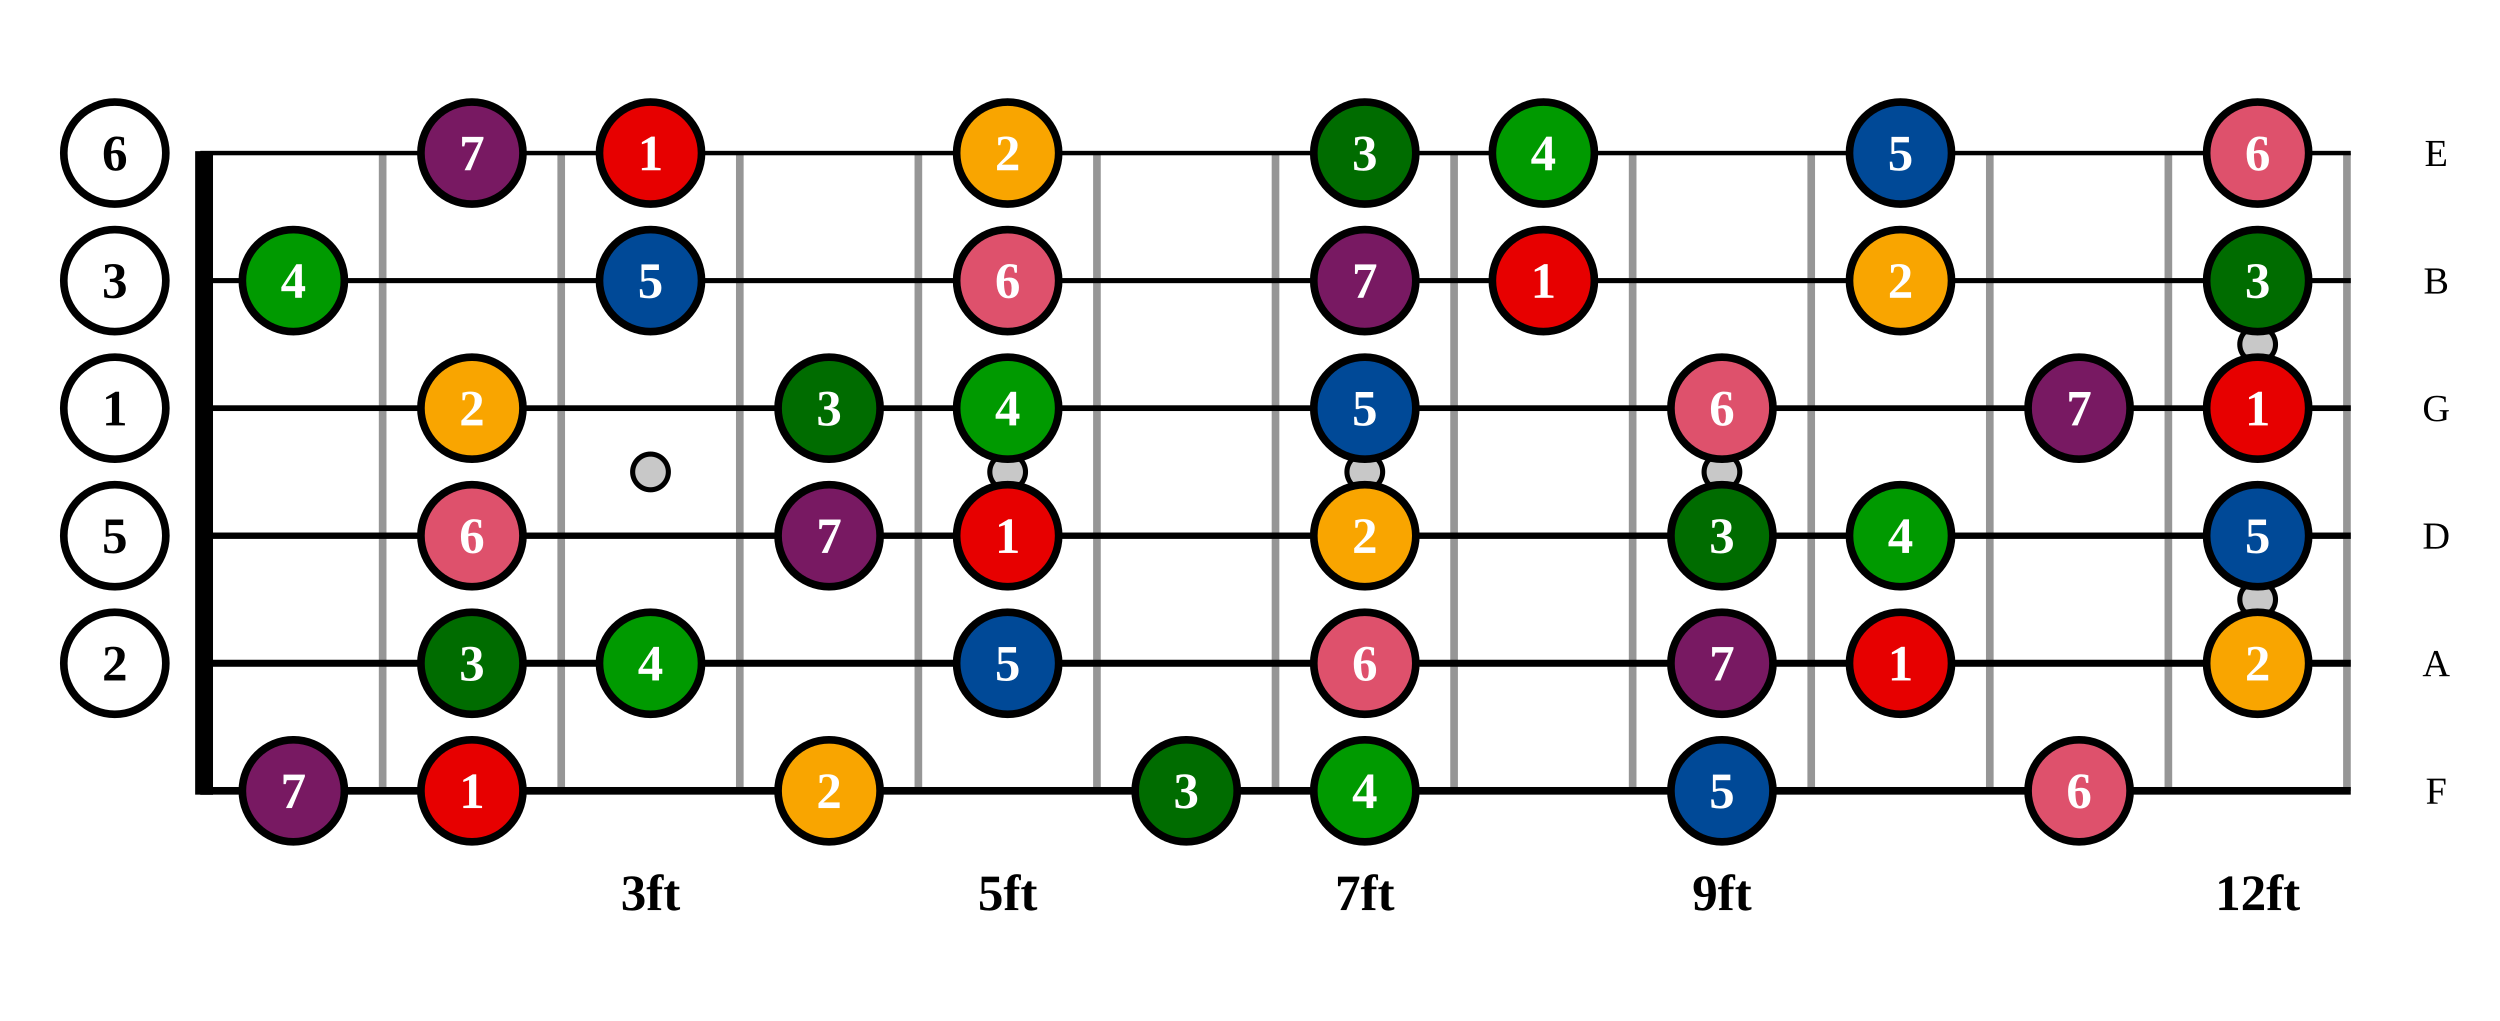
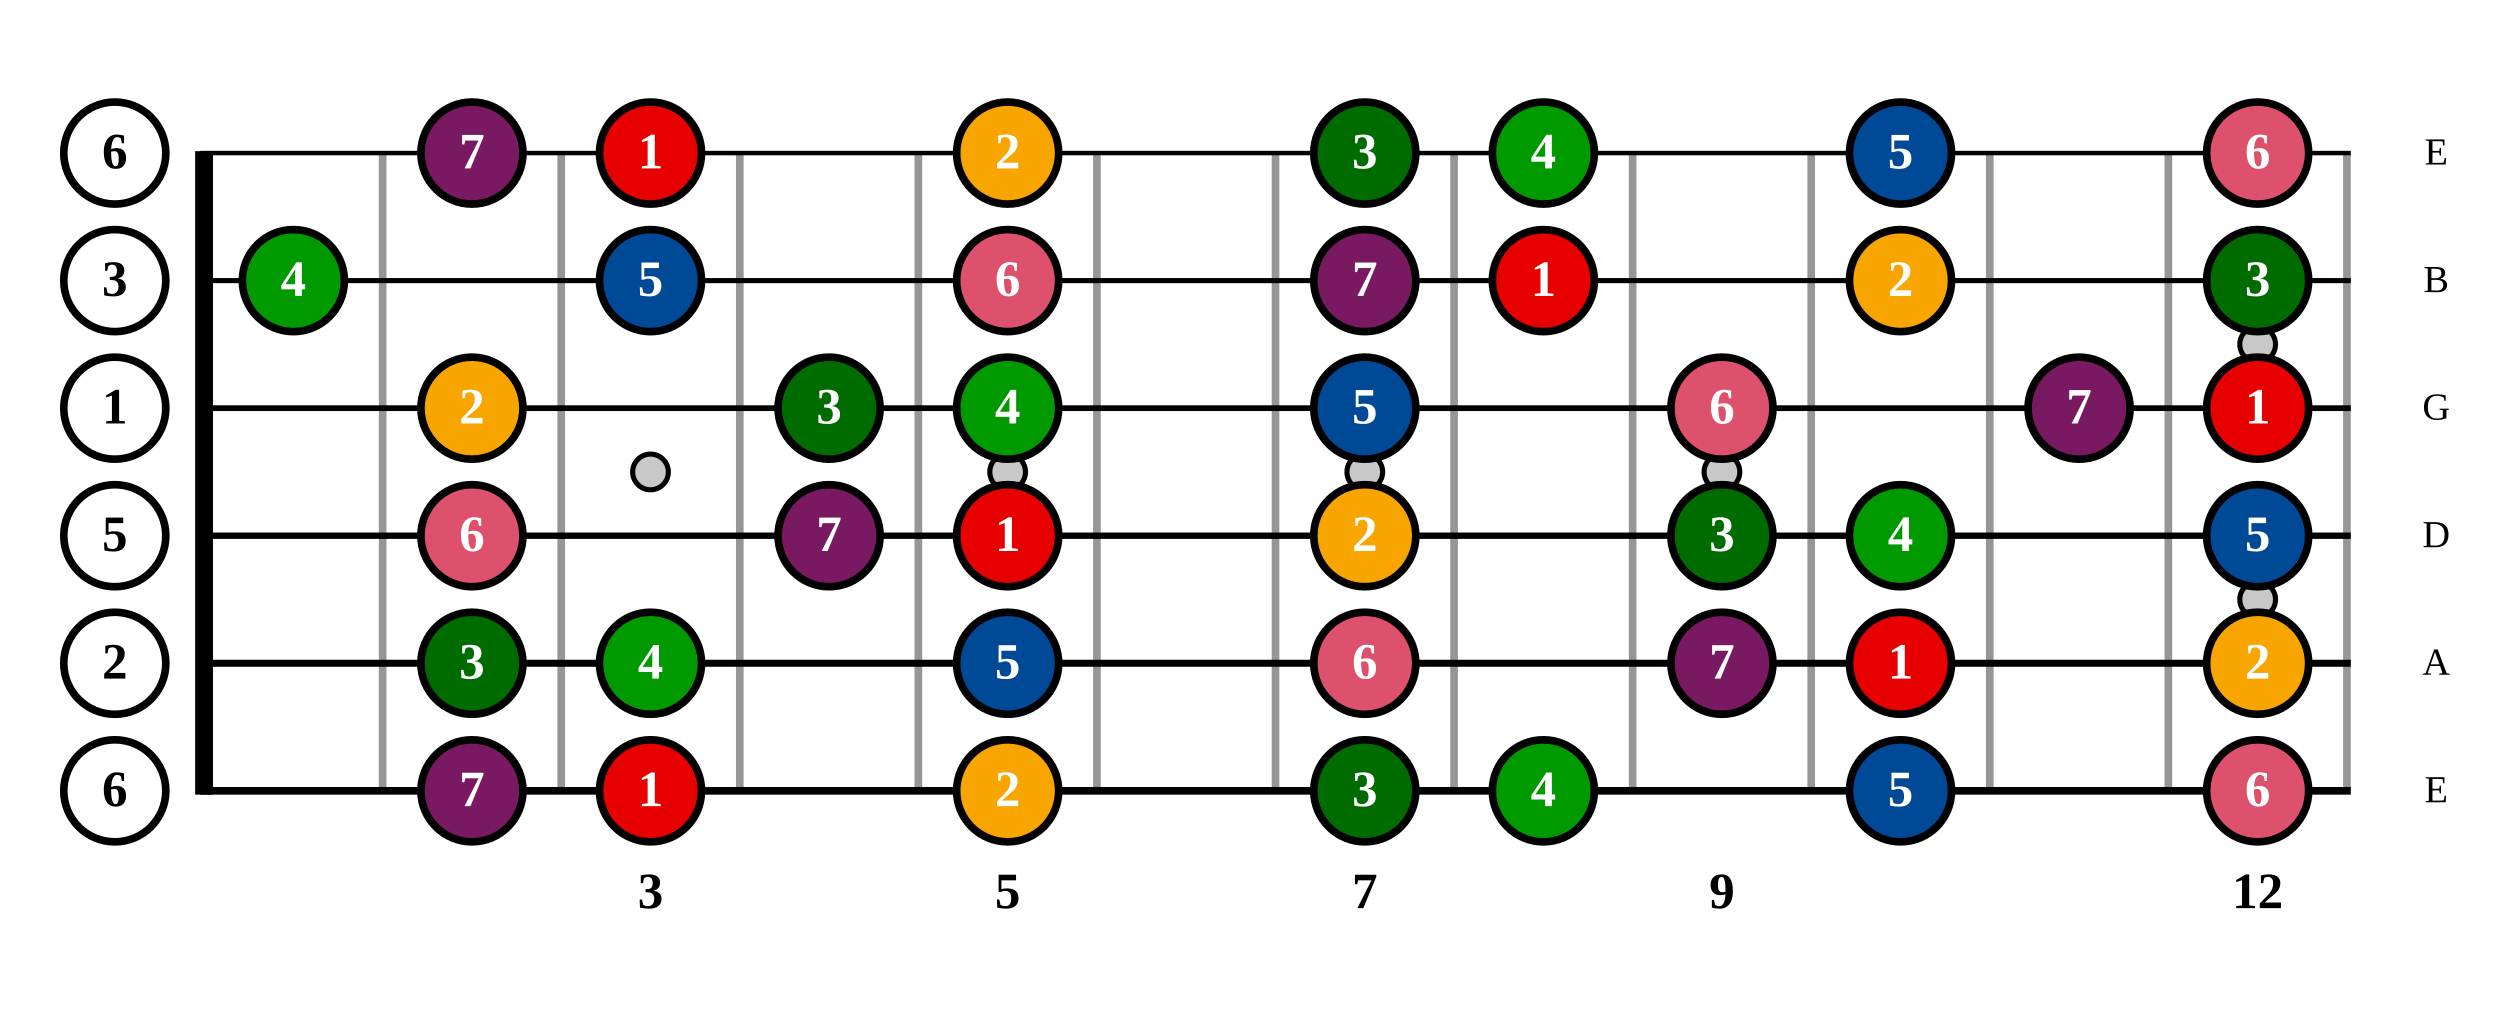
<svg xmlns="http://www.w3.org/2000/svg" baseProfile="tiny" height="400" version="1.2" width="980">
  <defs />
  <line stroke="rgb(0,0,0)" stroke-width="7" x1="80" x2="80" y1="59.25" y2="311.5" />
  <circle cx="255.0" cy="185.0" fill="rgb(200,200,200)" r="7" stroke="rgb(0,0,0)" stroke-width="2" />
  <circle cx="395.0" cy="185.0" fill="rgb(200,200,200)" r="7" stroke="rgb(0,0,0)" stroke-width="2" />
  <circle cx="535.0" cy="185.0" fill="rgb(200,200,200)" r="7" stroke="rgb(0,0,0)" stroke-width="2" />
  <circle cx="675.0" cy="185.0" fill="rgb(200,200,200)" r="7" stroke="rgb(0,0,0)" stroke-width="2" />
  <circle cx="885.0" cy="135.0" fill="rgb(200,200,200)" r="7" stroke="rgb(0,0,0)" stroke-width="2" />
  <circle cx="885.0" cy="235.0" fill="rgb(200,200,200)" r="7" stroke="rgb(0,0,0)" stroke-width="2" />
  <line stroke="rgb(150,150,150)" stroke-width="3" x1="150" x2="150" y1="60" y2="310" />
  <line stroke="rgb(150,150,150)" stroke-width="3" x1="220" x2="220" y1="60" y2="310" />
  <line stroke="rgb(150,150,150)" stroke-width="3" x1="290" x2="290" y1="60" y2="310" />
  <line stroke="rgb(150,150,150)" stroke-width="3" x1="360" x2="360" y1="60" y2="310" />
  <line stroke="rgb(150,150,150)" stroke-width="3" x1="430" x2="430" y1="60" y2="310" />
  <line stroke="rgb(150,150,150)" stroke-width="3" x1="500" x2="500" y1="60" y2="310" />
  <line stroke="rgb(150,150,150)" stroke-width="3" x1="570" x2="570" y1="60" y2="310" />
  <line stroke="rgb(150,150,150)" stroke-width="3" x1="640" x2="640" y1="60" y2="310" />
  <line stroke="rgb(150,150,150)" stroke-width="3" x1="710" x2="710" y1="60" y2="310" />
  <line stroke="rgb(150,150,150)" stroke-width="3" x1="780" x2="780" y1="60" y2="310" />
  <line stroke="rgb(150,150,150)" stroke-width="3" x1="850" x2="850" y1="60" y2="310" />
  <line stroke="rgb(150,150,150)" stroke-width="3" x1="920" x2="920" y1="60" y2="310" />
  <line stroke="rgb(0,0,0)" stroke-width="1.75" x1="78.5" x2="921.5" y1="60" y2="60" />
  <line stroke="rgb(0,0,0)" stroke-width="2.0" x1="78.5" x2="921.5" y1="110" y2="110" />
  <line stroke="rgb(0,0,0)" stroke-width="2.25" x1="78.5" x2="921.5" y1="160" y2="160" />
  <line stroke="rgb(0,0,0)" stroke-width="2.5" x1="78.5" x2="921.5" y1="210" y2="210" />
  <line stroke="rgb(0,0,0)" stroke-width="2.75" x1="78.5" x2="921.5" y1="260" y2="260" />
  <line stroke="rgb(0,0,0)" stroke-width="3.0" x1="78.5" x2="921.5" y1="310" y2="310" />
-   <text font-size="20" font-weight="bold" style="text-anchor:middle;dominant-baseline:central" x="255.0" y="350">3ft</text>
-   <text font-size="20" font-weight="bold" style="text-anchor:middle;dominant-baseline:central" x="395.0" y="350">5ft</text>
-   <text font-size="20" font-weight="bold" style="text-anchor:middle;dominant-baseline:central" x="535.0" y="350">7ft</text>
-   <text font-size="20" font-weight="bold" style="text-anchor:middle;dominant-baseline:central" x="675.0" y="350">9ft</text>
-   <text font-size="20" font-weight="bold" style="text-anchor:middle;dominant-baseline:central" x="885.0" y="350">12ft</text>
-   <text font-size="15" font-weight="normal" style="text-anchor:middle;dominant-baseline:central" x="955.0" y="60">E</text>
-   <text font-size="15" font-weight="normal" style="text-anchor:middle;dominant-baseline:central" x="955.0" y="110">B</text>
-   <text font-size="15" font-weight="normal" style="text-anchor:middle;dominant-baseline:central" x="955.0" y="160">G</text>
-   <text font-size="15" font-weight="normal" style="text-anchor:middle;dominant-baseline:central" x="955.0" y="210">D</text>
-   <text font-size="15" font-weight="normal" style="text-anchor:middle;dominant-baseline:central" x="955.0" y="260">A</text>
-   <text font-size="15" font-weight="normal" style="text-anchor:middle;dominant-baseline:central" x="955.0" y="310">F</text>
+   <text dy="0.3em" font-size="20" font-weight="bold" style="text-anchor:middle" x="255.0" y="350">3</text>
+   <text dy="0.3em" font-size="20" font-weight="bold" style="text-anchor:middle" x="395.0" y="350">5</text>
+   <text dy="0.3em" font-size="20" font-weight="bold" style="text-anchor:middle" x="535.0" y="350">7</text>
+   <text dy="0.3em" font-size="20" font-weight="bold" style="text-anchor:middle" x="675.0" y="350">9</text>
+   <text dy="0.3em" font-size="20" font-weight="bold" style="text-anchor:middle" x="885.0" y="350">12</text>
+   <text dy="0.3em" font-size="15" font-weight="normal" style="text-anchor:middle" x="955.0" y="60">E</text>
+   <text dy="0.3em" font-size="15" font-weight="normal" style="text-anchor:middle" x="955.0" y="110">B</text>
+   <text dy="0.3em" font-size="15" font-weight="normal" style="text-anchor:middle" x="955.0" y="160">G</text>
+   <text dy="0.3em" font-size="15" font-weight="normal" style="text-anchor:middle" x="955.0" y="210">D</text>
+   <text dy="0.3em" font-size="15" font-weight="normal" style="text-anchor:middle" x="955.0" y="260">A</text>
+   <text dy="0.3em" font-size="15" font-weight="normal" style="text-anchor:middle" x="955.0" y="310">E</text>
  <circle cx="255.0" cy="60" fill="rgb(231, 0, 0)" r="20" stroke="rgb(0,0,0)" stroke-width="3" />
-   <text fill="rgb(255,255,255)" font-size="20" font-weight="bold" style="text-anchor:middle;dominant-baseline:central" x="255.0" y="60">1</text>
+   <text dy="0.3em" fill="rgb(255,255,255)" font-size="20" font-weight="bold" style="text-anchor:middle" x="255.0" y="60">1</text>
  <circle cx="395.0" cy="60" fill="rgb(249, 165, 0)" r="20" stroke="rgb(0,0,0)" stroke-width="3" />
-   <text fill="rgb(255,255,255)" font-size="20" font-weight="bold" style="text-anchor:middle;dominant-baseline:central" x="395.0" y="60">2</text>
+   <text dy="0.3em" fill="rgb(255,255,255)" font-size="20" font-weight="bold" style="text-anchor:middle" x="395.0" y="60">2</text>
  <circle cx="535.0" cy="60" fill="rgb(0, 108, 0)" r="20" stroke="rgb(0,0,0)" stroke-width="3" />
-   <text fill="rgb(255,255,255)" font-size="20" font-weight="bold" style="text-anchor:middle;dominant-baseline:central" x="535.0" y="60">3</text>
+   <text dy="0.3em" fill="rgb(255,255,255)" font-size="20" font-weight="bold" style="text-anchor:middle" x="535.0" y="60">3</text>
  <circle cx="605.0" cy="60" fill="rgb(0, 154, 0)" r="20" stroke="rgb(0,0,0)" stroke-width="3" />
-   <text fill="rgb(255,255,255)" font-size="20" font-weight="bold" style="text-anchor:middle;dominant-baseline:central" x="605.0" y="60">4</text>
+   <text dy="0.3em" fill="rgb(255,255,255)" font-size="20" font-weight="bold" style="text-anchor:middle" x="605.0" y="60">4</text>
  <circle cx="745.0" cy="60" fill="rgb(0, 73, 151)" r="20" stroke="rgb(0,0,0)" stroke-width="3" />
-   <text fill="rgb(255,255,255)" font-size="20" font-weight="bold" style="text-anchor:middle;dominant-baseline:central" x="745.0" y="60">5</text>
+   <text dy="0.3em" fill="rgb(255,255,255)" font-size="20" font-weight="bold" style="text-anchor:middle" x="745.0" y="60">5</text>
  <circle cx="45.0" cy="60" fill="rgb(255,255,255)" r="20" stroke="rgb(0,0,0)" stroke-width="3" />
-   <text fill="rgb(0,0,0)" font-size="20" font-weight="bold" style="text-anchor:middle;dominant-baseline:central" x="45.0" y="60">6</text>
+   <text dy="0.3em" fill="rgb(0,0,0)" font-size="20" font-weight="bold" style="text-anchor:middle" x="45.0" y="60">6</text>
  <circle cx="185.0" cy="60" fill="rgb(120, 25, 98)" r="20" stroke="rgb(0,0,0)" stroke-width="3" />
-   <text fill="rgb(255,255,255)" font-size="20" font-weight="bold" style="text-anchor:middle;dominant-baseline:central" x="185.0" y="60">7</text>
+   <text dy="0.3em" fill="rgb(255,255,255)" font-size="20" font-weight="bold" style="text-anchor:middle" x="185.0" y="60">7</text>
  <circle cx="605.0" cy="110" fill="rgb(231, 0, 0)" r="20" stroke="rgb(0,0,0)" stroke-width="3" />
-   <text fill="rgb(255,255,255)" font-size="20" font-weight="bold" style="text-anchor:middle;dominant-baseline:central" x="605.0" y="110">1</text>
+   <text dy="0.3em" fill="rgb(255,255,255)" font-size="20" font-weight="bold" style="text-anchor:middle" x="605.0" y="110">1</text>
  <circle cx="745.0" cy="110" fill="rgb(249, 165, 0)" r="20" stroke="rgb(0,0,0)" stroke-width="3" />
-   <text fill="rgb(255,255,255)" font-size="20" font-weight="bold" style="text-anchor:middle;dominant-baseline:central" x="745.0" y="110">2</text>
+   <text dy="0.3em" fill="rgb(255,255,255)" font-size="20" font-weight="bold" style="text-anchor:middle" x="745.0" y="110">2</text>
  <circle cx="45.0" cy="110" fill="rgb(255,255,255)" r="20" stroke="rgb(0,0,0)" stroke-width="3" />
-   <text fill="rgb(0,0,0)" font-size="20" font-weight="bold" style="text-anchor:middle;dominant-baseline:central" x="45.0" y="110">3</text>
+   <text dy="0.3em" fill="rgb(0,0,0)" font-size="20" font-weight="bold" style="text-anchor:middle" x="45.0" y="110">3</text>
  <circle cx="115.0" cy="110" fill="rgb(0, 154, 0)" r="20" stroke="rgb(0,0,0)" stroke-width="3" />
-   <text fill="rgb(255,255,255)" font-size="20" font-weight="bold" style="text-anchor:middle;dominant-baseline:central" x="115.0" y="110">4</text>
+   <text dy="0.3em" fill="rgb(255,255,255)" font-size="20" font-weight="bold" style="text-anchor:middle" x="115.0" y="110">4</text>
  <circle cx="255.0" cy="110" fill="rgb(0, 73, 151)" r="20" stroke="rgb(0,0,0)" stroke-width="3" />
-   <text fill="rgb(255,255,255)" font-size="20" font-weight="bold" style="text-anchor:middle;dominant-baseline:central" x="255.0" y="110">5</text>
+   <text dy="0.3em" fill="rgb(255,255,255)" font-size="20" font-weight="bold" style="text-anchor:middle" x="255.0" y="110">5</text>
  <circle cx="395.0" cy="110" fill="rgb(222, 81, 108)" r="20" stroke="rgb(0,0,0)" stroke-width="3" />
-   <text fill="rgb(255,255,255)" font-size="20" font-weight="bold" style="text-anchor:middle;dominant-baseline:central" x="395.0" y="110">6</text>
+   <text dy="0.3em" fill="rgb(255,255,255)" font-size="20" font-weight="bold" style="text-anchor:middle" x="395.0" y="110">6</text>
  <circle cx="535.0" cy="110" fill="rgb(120, 25, 98)" r="20" stroke="rgb(0,0,0)" stroke-width="3" />
-   <text fill="rgb(255,255,255)" font-size="20" font-weight="bold" style="text-anchor:middle;dominant-baseline:central" x="535.0" y="110">7</text>
+   <text dy="0.3em" fill="rgb(255,255,255)" font-size="20" font-weight="bold" style="text-anchor:middle" x="535.0" y="110">7</text>
  <circle cx="45.0" cy="160" fill="rgb(255,255,255)" r="20" stroke="rgb(0,0,0)" stroke-width="3" />
-   <text fill="rgb(0,0,0)" font-size="20" font-weight="bold" style="text-anchor:middle;dominant-baseline:central" x="45.0" y="160">1</text>
+   <text dy="0.3em" fill="rgb(0,0,0)" font-size="20" font-weight="bold" style="text-anchor:middle" x="45.0" y="160">1</text>
  <circle cx="185.0" cy="160" fill="rgb(249, 165, 0)" r="20" stroke="rgb(0,0,0)" stroke-width="3" />
-   <text fill="rgb(255,255,255)" font-size="20" font-weight="bold" style="text-anchor:middle;dominant-baseline:central" x="185.0" y="160">2</text>
+   <text dy="0.3em" fill="rgb(255,255,255)" font-size="20" font-weight="bold" style="text-anchor:middle" x="185.0" y="160">2</text>
  <circle cx="325.0" cy="160" fill="rgb(0, 108, 0)" r="20" stroke="rgb(0,0,0)" stroke-width="3" />
-   <text fill="rgb(255,255,255)" font-size="20" font-weight="bold" style="text-anchor:middle;dominant-baseline:central" x="325.0" y="160">3</text>
+   <text dy="0.3em" fill="rgb(255,255,255)" font-size="20" font-weight="bold" style="text-anchor:middle" x="325.0" y="160">3</text>
  <circle cx="395.0" cy="160" fill="rgb(0, 154, 0)" r="20" stroke="rgb(0,0,0)" stroke-width="3" />
-   <text fill="rgb(255,255,255)" font-size="20" font-weight="bold" style="text-anchor:middle;dominant-baseline:central" x="395.0" y="160">4</text>
+   <text dy="0.3em" fill="rgb(255,255,255)" font-size="20" font-weight="bold" style="text-anchor:middle" x="395.0" y="160">4</text>
  <circle cx="535.0" cy="160" fill="rgb(0, 73, 151)" r="20" stroke="rgb(0,0,0)" stroke-width="3" />
-   <text fill="rgb(255,255,255)" font-size="20" font-weight="bold" style="text-anchor:middle;dominant-baseline:central" x="535.0" y="160">5</text>
+   <text dy="0.3em" fill="rgb(255,255,255)" font-size="20" font-weight="bold" style="text-anchor:middle" x="535.0" y="160">5</text>
  <circle cx="675.0" cy="160" fill="rgb(222, 81, 108)" r="20" stroke="rgb(0,0,0)" stroke-width="3" />
-   <text fill="rgb(255,255,255)" font-size="20" font-weight="bold" style="text-anchor:middle;dominant-baseline:central" x="675.0" y="160">6</text>
+   <text dy="0.3em" fill="rgb(255,255,255)" font-size="20" font-weight="bold" style="text-anchor:middle" x="675.0" y="160">6</text>
  <circle cx="815.0" cy="160" fill="rgb(120, 25, 98)" r="20" stroke="rgb(0,0,0)" stroke-width="3" />
-   <text fill="rgb(255,255,255)" font-size="20" font-weight="bold" style="text-anchor:middle;dominant-baseline:central" x="815.0" y="160">7</text>
+   <text dy="0.3em" fill="rgb(255,255,255)" font-size="20" font-weight="bold" style="text-anchor:middle" x="815.0" y="160">7</text>
  <circle cx="395.0" cy="210" fill="rgb(231, 0, 0)" r="20" stroke="rgb(0,0,0)" stroke-width="3" />
-   <text fill="rgb(255,255,255)" font-size="20" font-weight="bold" style="text-anchor:middle;dominant-baseline:central" x="395.0" y="210">1</text>
+   <text dy="0.3em" fill="rgb(255,255,255)" font-size="20" font-weight="bold" style="text-anchor:middle" x="395.0" y="210">1</text>
  <circle cx="535.0" cy="210" fill="rgb(249, 165, 0)" r="20" stroke="rgb(0,0,0)" stroke-width="3" />
-   <text fill="rgb(255,255,255)" font-size="20" font-weight="bold" style="text-anchor:middle;dominant-baseline:central" x="535.0" y="210">2</text>
+   <text dy="0.3em" fill="rgb(255,255,255)" font-size="20" font-weight="bold" style="text-anchor:middle" x="535.0" y="210">2</text>
  <circle cx="675.0" cy="210" fill="rgb(0, 108, 0)" r="20" stroke="rgb(0,0,0)" stroke-width="3" />
-   <text fill="rgb(255,255,255)" font-size="20" font-weight="bold" style="text-anchor:middle;dominant-baseline:central" x="675.0" y="210">3</text>
+   <text dy="0.3em" fill="rgb(255,255,255)" font-size="20" font-weight="bold" style="text-anchor:middle" x="675.0" y="210">3</text>
  <circle cx="745.0" cy="210" fill="rgb(0, 154, 0)" r="20" stroke="rgb(0,0,0)" stroke-width="3" />
-   <text fill="rgb(255,255,255)" font-size="20" font-weight="bold" style="text-anchor:middle;dominant-baseline:central" x="745.0" y="210">4</text>
+   <text dy="0.3em" fill="rgb(255,255,255)" font-size="20" font-weight="bold" style="text-anchor:middle" x="745.0" y="210">4</text>
  <circle cx="45.0" cy="210" fill="rgb(255,255,255)" r="20" stroke="rgb(0,0,0)" stroke-width="3" />
-   <text fill="rgb(0,0,0)" font-size="20" font-weight="bold" style="text-anchor:middle;dominant-baseline:central" x="45.0" y="210">5</text>
+   <text dy="0.3em" fill="rgb(0,0,0)" font-size="20" font-weight="bold" style="text-anchor:middle" x="45.0" y="210">5</text>
  <circle cx="185.0" cy="210" fill="rgb(222, 81, 108)" r="20" stroke="rgb(0,0,0)" stroke-width="3" />
-   <text fill="rgb(255,255,255)" font-size="20" font-weight="bold" style="text-anchor:middle;dominant-baseline:central" x="185.0" y="210">6</text>
+   <text dy="0.3em" fill="rgb(255,255,255)" font-size="20" font-weight="bold" style="text-anchor:middle" x="185.0" y="210">6</text>
  <circle cx="325.0" cy="210" fill="rgb(120, 25, 98)" r="20" stroke="rgb(0,0,0)" stroke-width="3" />
-   <text fill="rgb(255,255,255)" font-size="20" font-weight="bold" style="text-anchor:middle;dominant-baseline:central" x="325.0" y="210">7</text>
+   <text dy="0.3em" fill="rgb(255,255,255)" font-size="20" font-weight="bold" style="text-anchor:middle" x="325.0" y="210">7</text>
  <circle cx="745.0" cy="260" fill="rgb(231, 0, 0)" r="20" stroke="rgb(0,0,0)" stroke-width="3" />
-   <text fill="rgb(255,255,255)" font-size="20" font-weight="bold" style="text-anchor:middle;dominant-baseline:central" x="745.0" y="260">1</text>
+   <text dy="0.3em" fill="rgb(255,255,255)" font-size="20" font-weight="bold" style="text-anchor:middle" x="745.0" y="260">1</text>
  <circle cx="45.0" cy="260" fill="rgb(255,255,255)" r="20" stroke="rgb(0,0,0)" stroke-width="3" />
-   <text fill="rgb(0,0,0)" font-size="20" font-weight="bold" style="text-anchor:middle;dominant-baseline:central" x="45.0" y="260">2</text>
+   <text dy="0.3em" fill="rgb(0,0,0)" font-size="20" font-weight="bold" style="text-anchor:middle" x="45.0" y="260">2</text>
  <circle cx="185.0" cy="260" fill="rgb(0, 108, 0)" r="20" stroke="rgb(0,0,0)" stroke-width="3" />
-   <text fill="rgb(255,255,255)" font-size="20" font-weight="bold" style="text-anchor:middle;dominant-baseline:central" x="185.0" y="260">3</text>
+   <text dy="0.3em" fill="rgb(255,255,255)" font-size="20" font-weight="bold" style="text-anchor:middle" x="185.0" y="260">3</text>
  <circle cx="255.0" cy="260" fill="rgb(0, 154, 0)" r="20" stroke="rgb(0,0,0)" stroke-width="3" />
-   <text fill="rgb(255,255,255)" font-size="20" font-weight="bold" style="text-anchor:middle;dominant-baseline:central" x="255.0" y="260">4</text>
+   <text dy="0.3em" fill="rgb(255,255,255)" font-size="20" font-weight="bold" style="text-anchor:middle" x="255.0" y="260">4</text>
  <circle cx="395.0" cy="260" fill="rgb(0, 73, 151)" r="20" stroke="rgb(0,0,0)" stroke-width="3" />
-   <text fill="rgb(255,255,255)" font-size="20" font-weight="bold" style="text-anchor:middle;dominant-baseline:central" x="395.0" y="260">5</text>
+   <text dy="0.3em" fill="rgb(255,255,255)" font-size="20" font-weight="bold" style="text-anchor:middle" x="395.0" y="260">5</text>
  <circle cx="535.0" cy="260" fill="rgb(222, 81, 108)" r="20" stroke="rgb(0,0,0)" stroke-width="3" />
-   <text fill="rgb(255,255,255)" font-size="20" font-weight="bold" style="text-anchor:middle;dominant-baseline:central" x="535.0" y="260">6</text>
+   <text dy="0.3em" fill="rgb(255,255,255)" font-size="20" font-weight="bold" style="text-anchor:middle" x="535.0" y="260">6</text>
  <circle cx="675.0" cy="260" fill="rgb(120, 25, 98)" r="20" stroke="rgb(0,0,0)" stroke-width="3" />
-   <text fill="rgb(255,255,255)" font-size="20" font-weight="bold" style="text-anchor:middle;dominant-baseline:central" x="675.0" y="260">7</text>
-   <circle cx="185.0" cy="310" fill="rgb(231, 0, 0)" r="20" stroke="rgb(0,0,0)" stroke-width="3" />
-   <text fill="rgb(255,255,255)" font-size="20" font-weight="bold" style="text-anchor:middle;dominant-baseline:central" x="185.0" y="310">1</text>
-   <circle cx="325.0" cy="310" fill="rgb(249, 165, 0)" r="20" stroke="rgb(0,0,0)" stroke-width="3" />
-   <text fill="rgb(255,255,255)" font-size="20" font-weight="bold" style="text-anchor:middle;dominant-baseline:central" x="325.0" y="310">2</text>
-   <circle cx="465.0" cy="310" fill="rgb(0, 108, 0)" r="20" stroke="rgb(0,0,0)" stroke-width="3" />
-   <text fill="rgb(255,255,255)" font-size="20" font-weight="bold" style="text-anchor:middle;dominant-baseline:central" x="465.0" y="310">3</text>
-   <circle cx="535.0" cy="310" fill="rgb(0, 154, 0)" r="20" stroke="rgb(0,0,0)" stroke-width="3" />
-   <text fill="rgb(255,255,255)" font-size="20" font-weight="bold" style="text-anchor:middle;dominant-baseline:central" x="535.0" y="310">4</text>
-   <circle cx="675.0" cy="310" fill="rgb(0, 73, 151)" r="20" stroke="rgb(0,0,0)" stroke-width="3" />
-   <text fill="rgb(255,255,255)" font-size="20" font-weight="bold" style="text-anchor:middle;dominant-baseline:central" x="675.0" y="310">5</text>
-   <circle cx="815.0" cy="310" fill="rgb(222, 81, 108)" r="20" stroke="rgb(0,0,0)" stroke-width="3" />
-   <text fill="rgb(255,255,255)" font-size="20" font-weight="bold" style="text-anchor:middle;dominant-baseline:central" x="815.0" y="310">6</text>
-   <circle cx="115.0" cy="310" fill="rgb(120, 25, 98)" r="20" stroke="rgb(0,0,0)" stroke-width="3" />
-   <text fill="rgb(255,255,255)" font-size="20" font-weight="bold" style="text-anchor:middle;dominant-baseline:central" x="115.0" y="310">7</text>
+   <text dy="0.3em" fill="rgb(255,255,255)" font-size="20" font-weight="bold" style="text-anchor:middle" x="675.0" y="260">7</text>
+   <circle cx="255.0" cy="310" fill="rgb(231, 0, 0)" r="20" stroke="rgb(0,0,0)" stroke-width="3" />
+   <text dy="0.3em" fill="rgb(255,255,255)" font-size="20" font-weight="bold" style="text-anchor:middle" x="255.0" y="310">1</text>
+   <circle cx="395.0" cy="310" fill="rgb(249, 165, 0)" r="20" stroke="rgb(0,0,0)" stroke-width="3" />
+   <text dy="0.3em" fill="rgb(255,255,255)" font-size="20" font-weight="bold" style="text-anchor:middle" x="395.0" y="310">2</text>
+   <circle cx="535.0" cy="310" fill="rgb(0, 108, 0)" r="20" stroke="rgb(0,0,0)" stroke-width="3" />
+   <text dy="0.3em" fill="rgb(255,255,255)" font-size="20" font-weight="bold" style="text-anchor:middle" x="535.0" y="310">3</text>
+   <circle cx="605.0" cy="310" fill="rgb(0, 154, 0)" r="20" stroke="rgb(0,0,0)" stroke-width="3" />
+   <text dy="0.3em" fill="rgb(255,255,255)" font-size="20" font-weight="bold" style="text-anchor:middle" x="605.0" y="310">4</text>
+   <circle cx="745.0" cy="310" fill="rgb(0, 73, 151)" r="20" stroke="rgb(0,0,0)" stroke-width="3" />
+   <text dy="0.3em" fill="rgb(255,255,255)" font-size="20" font-weight="bold" style="text-anchor:middle" x="745.0" y="310">5</text>
+   <circle cx="45.0" cy="310" fill="rgb(255,255,255)" r="20" stroke="rgb(0,0,0)" stroke-width="3" />
+   <text dy="0.3em" fill="rgb(0,0,0)" font-size="20" font-weight="bold" style="text-anchor:middle" x="45.0" y="310">6</text>
+   <circle cx="185.0" cy="310" fill="rgb(120, 25, 98)" r="20" stroke="rgb(0,0,0)" stroke-width="3" />
+   <text dy="0.3em" fill="rgb(255,255,255)" font-size="20" font-weight="bold" style="text-anchor:middle" x="185.0" y="310">7</text>
  <circle cx="885.0" cy="60" fill="rgb(222, 81, 108)" r="20" stroke="rgb(0,0,0)" stroke-width="3" />
-   <text fill="rgb(255,255,255)" font-size="20" font-weight="bold" style="text-anchor:middle;dominant-baseline:central" x="885.0" y="60">6</text>
+   <text dy="0.3em" fill="rgb(255,255,255)" font-size="20" font-weight="bold" style="text-anchor:middle" x="885.0" y="60">6</text>
  <circle cx="885.0" cy="110" fill="rgb(0, 108, 0)" r="20" stroke="rgb(0,0,0)" stroke-width="3" />
-   <text fill="rgb(255,255,255)" font-size="20" font-weight="bold" style="text-anchor:middle;dominant-baseline:central" x="885.0" y="110">3</text>
+   <text dy="0.3em" fill="rgb(255,255,255)" font-size="20" font-weight="bold" style="text-anchor:middle" x="885.0" y="110">3</text>
  <circle cx="885.0" cy="160" fill="rgb(231, 0, 0)" r="20" stroke="rgb(0,0,0)" stroke-width="3" />
-   <text fill="rgb(255,255,255)" font-size="20" font-weight="bold" style="text-anchor:middle;dominant-baseline:central" x="885.0" y="160">1</text>
+   <text dy="0.3em" fill="rgb(255,255,255)" font-size="20" font-weight="bold" style="text-anchor:middle" x="885.0" y="160">1</text>
  <circle cx="885.0" cy="210" fill="rgb(0, 73, 151)" r="20" stroke="rgb(0,0,0)" stroke-width="3" />
-   <text fill="rgb(255,255,255)" font-size="20" font-weight="bold" style="text-anchor:middle;dominant-baseline:central" x="885.0" y="210">5</text>
+   <text dy="0.3em" fill="rgb(255,255,255)" font-size="20" font-weight="bold" style="text-anchor:middle" x="885.0" y="210">5</text>
  <circle cx="885.0" cy="260" fill="rgb(249, 165, 0)" r="20" stroke="rgb(0,0,0)" stroke-width="3" />
-   <text fill="rgb(255,255,255)" font-size="20" font-weight="bold" style="text-anchor:middle;dominant-baseline:central" x="885.0" y="260">2</text>
+   <text dy="0.3em" fill="rgb(255,255,255)" font-size="20" font-weight="bold" style="text-anchor:middle" x="885.0" y="260">2</text>
+   <circle cx="885.0" cy="310" fill="rgb(222, 81, 108)" r="20" stroke="rgb(0,0,0)" stroke-width="3" />
+   <text dy="0.3em" fill="rgb(255,255,255)" font-size="20" font-weight="bold" style="text-anchor:middle" x="885.0" y="310">6</text>
</svg>
